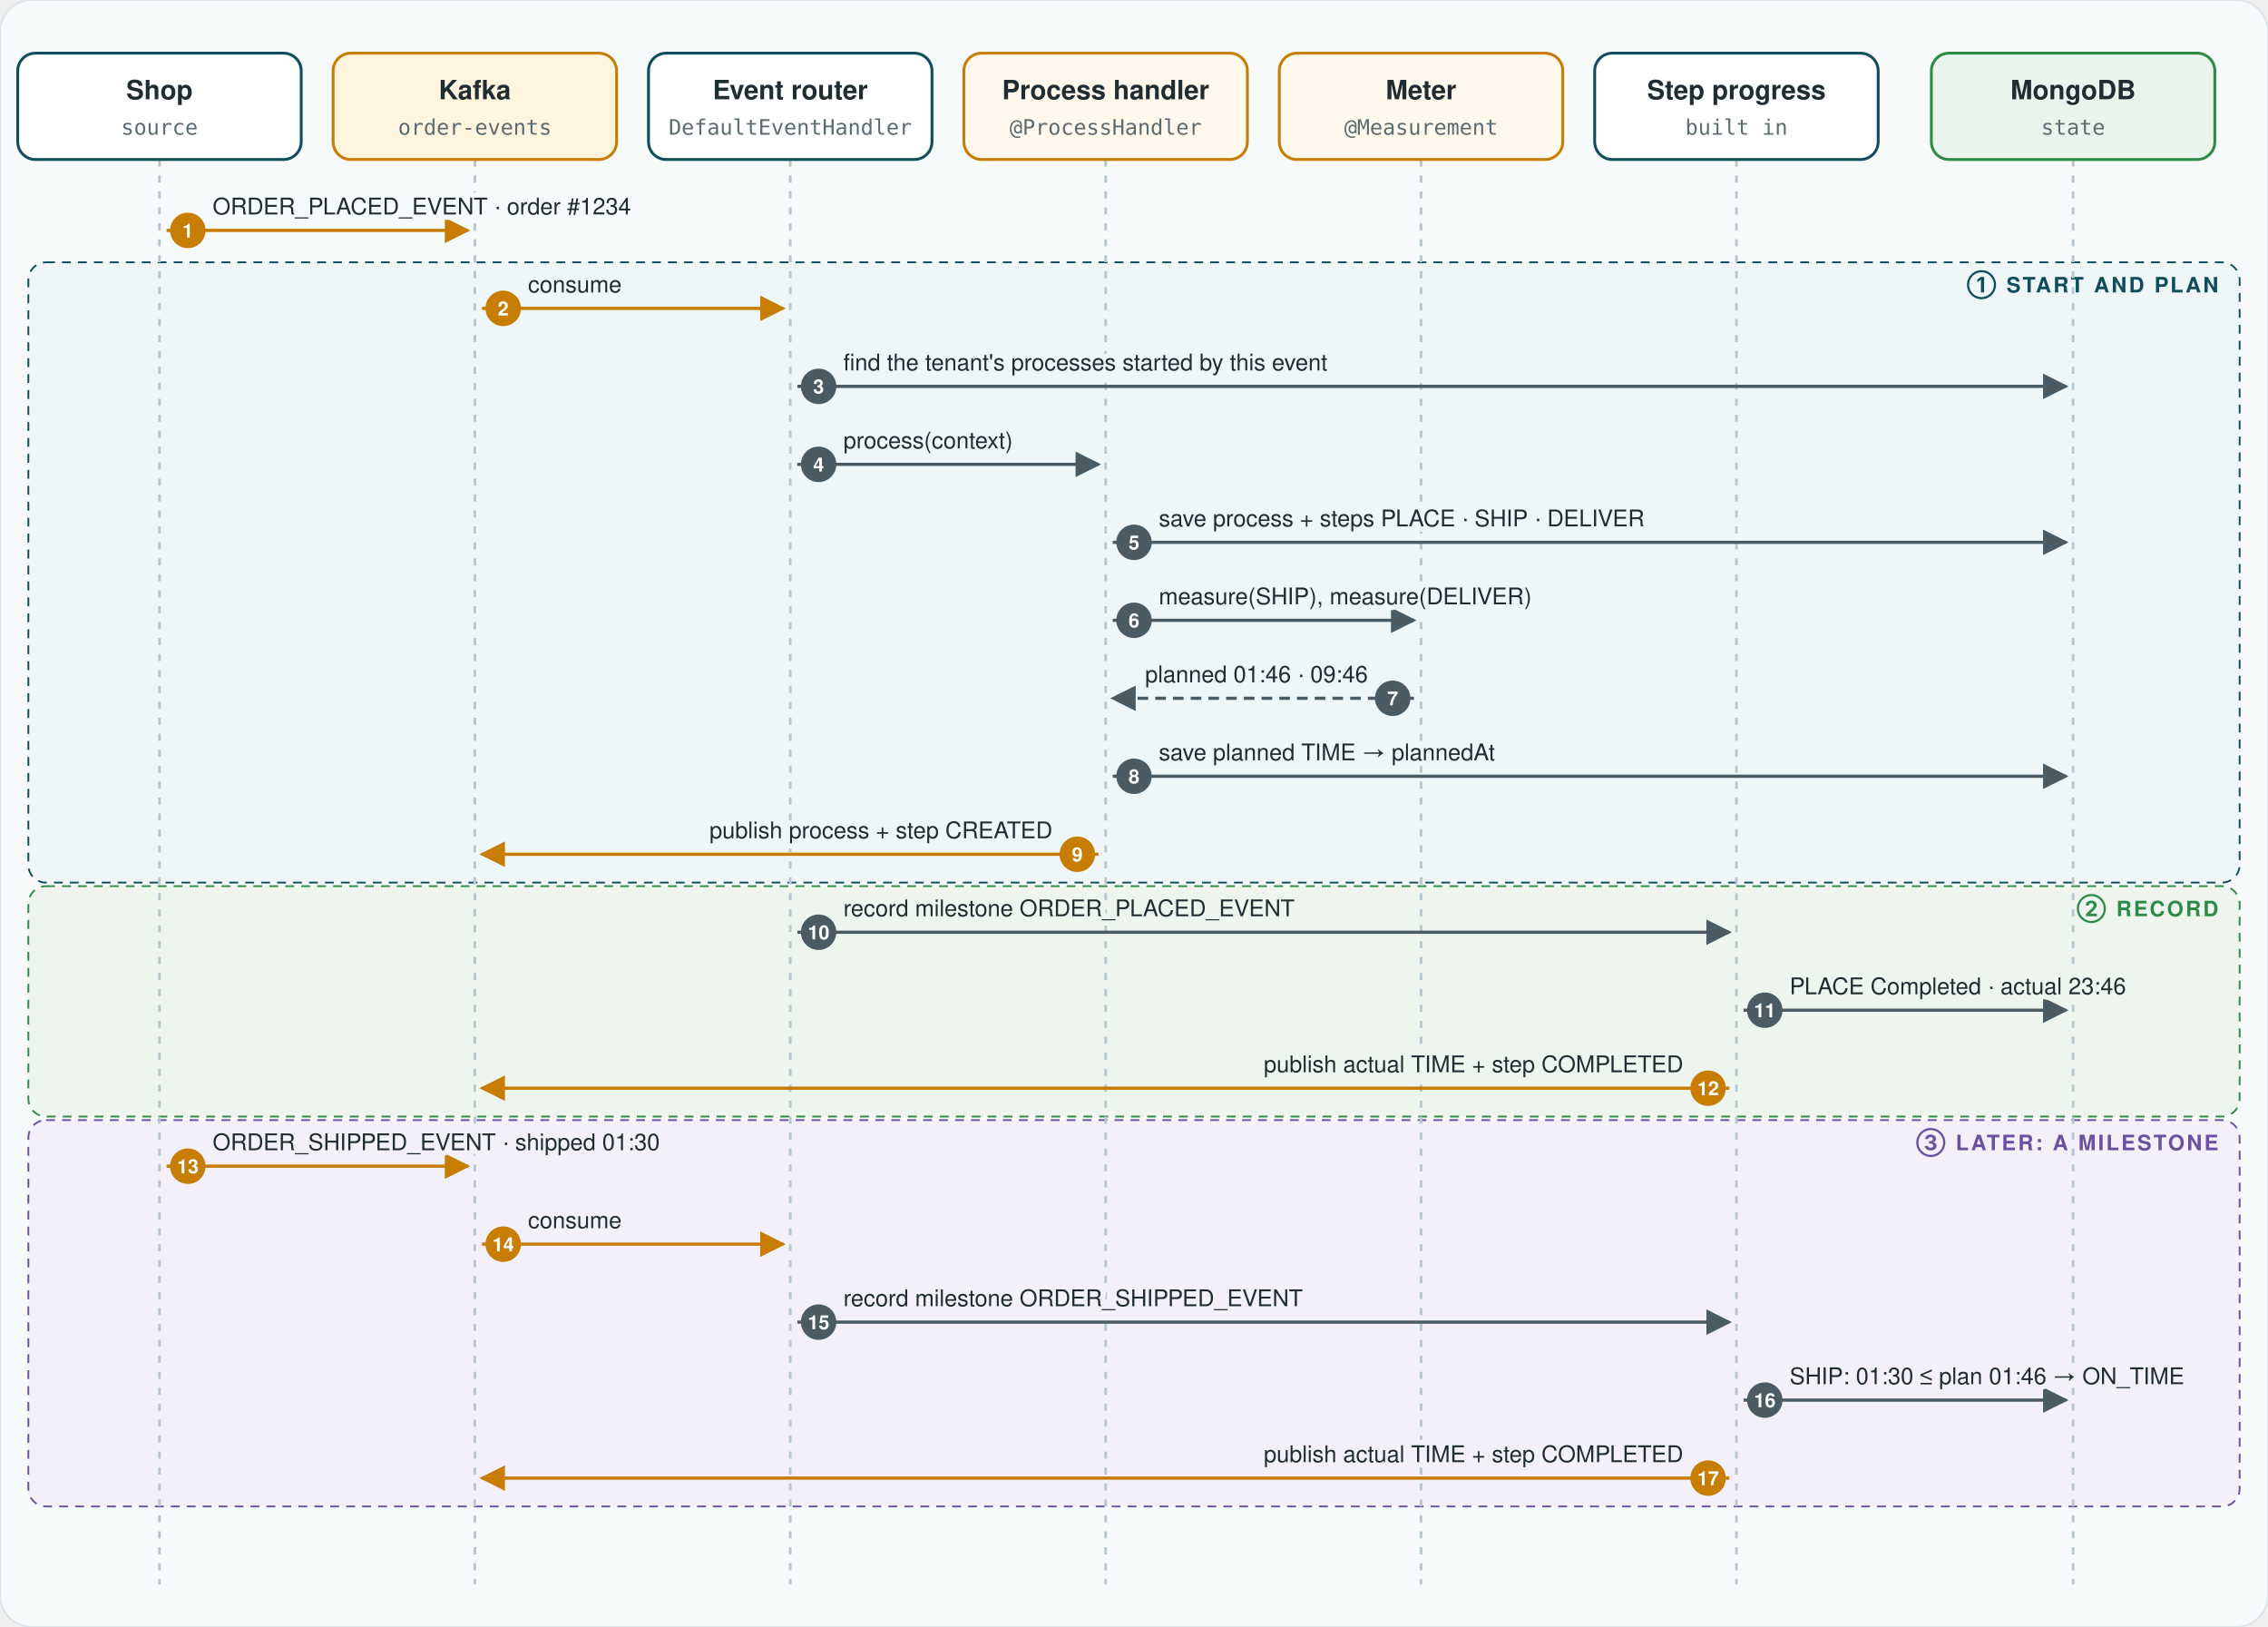
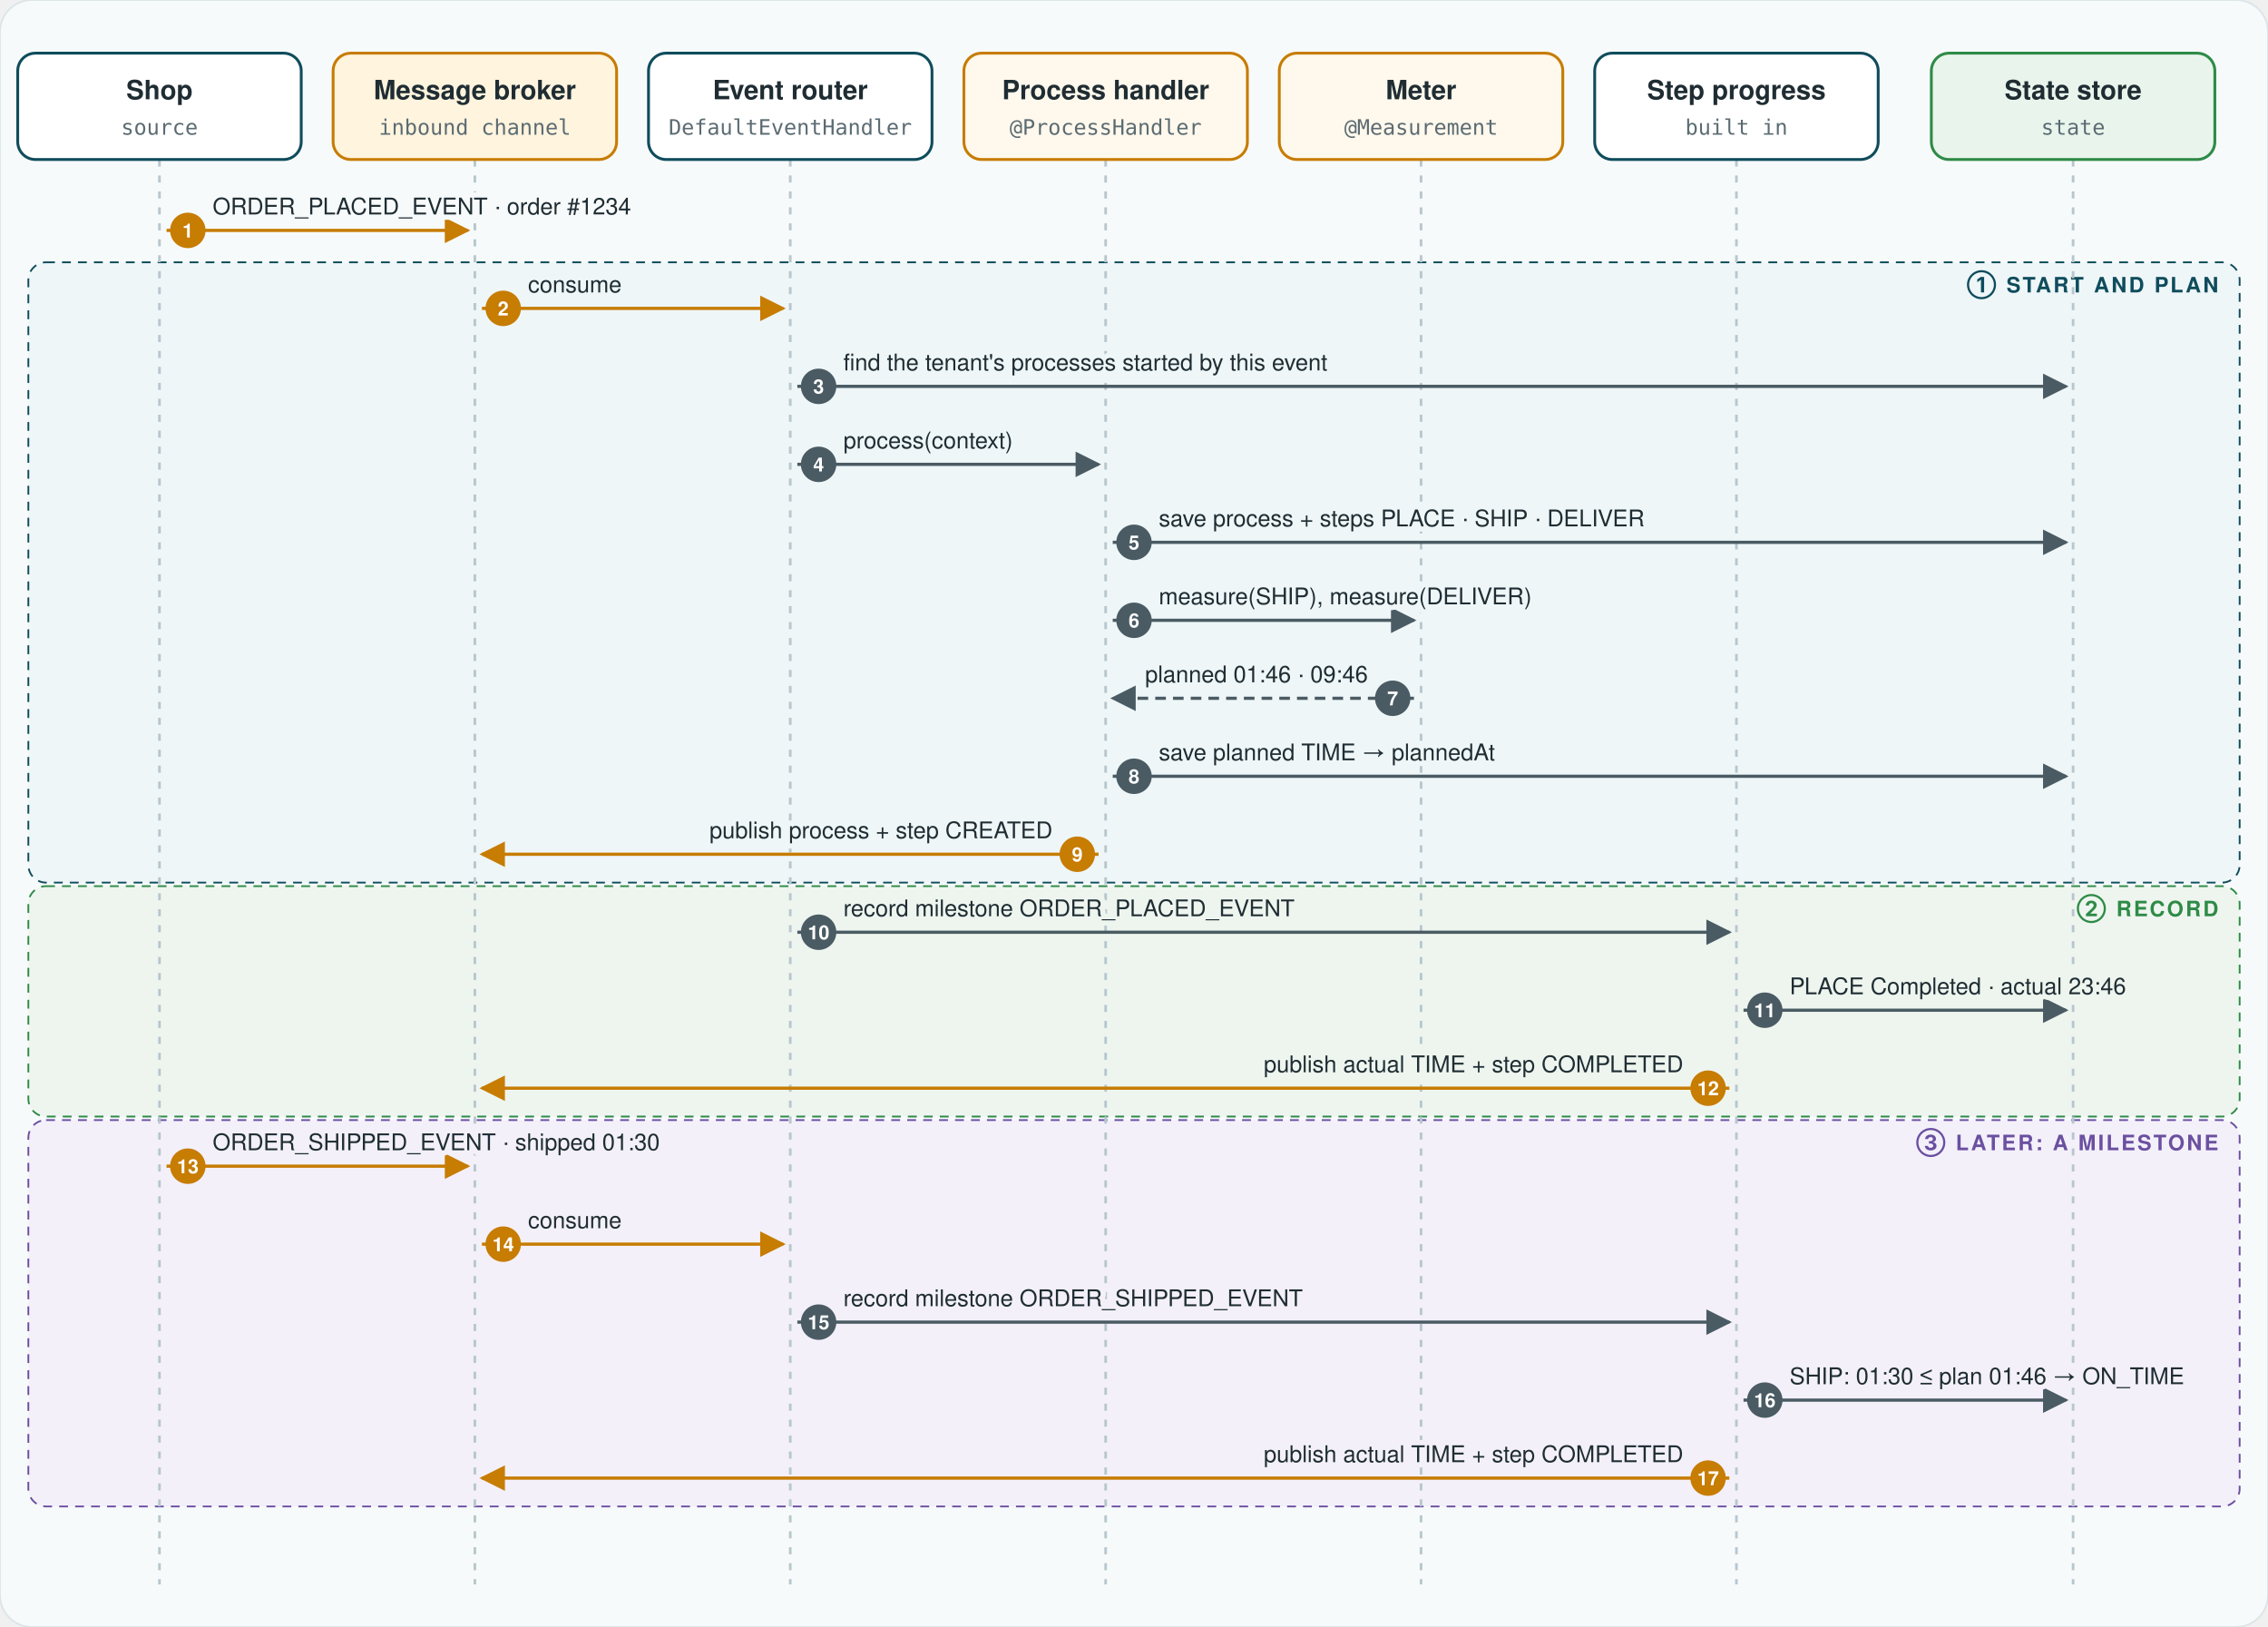
<svg xmlns="http://www.w3.org/2000/svg" width="1280" height="918" viewBox="0 0 1280 918" font-family="-apple-system, BlinkMacSystemFont, 'Segoe UI', Helvetica, Arial, sans-serif">
  <defs>
    <marker id="a" viewBox="0 0 10 10" refX="9" refY="5" markerWidth="8" markerHeight="8" orient="auto-start-reverse">
      <path d="M0,0 L10,5 L0,10 z" fill="#4A5B63" />
    </marker>
    <marker id="ak" viewBox="0 0 10 10" refX="9" refY="5" markerWidth="8" markerHeight="8" orient="auto-start-reverse">
      <path d="M0,0 L10,5 L0,10 z" fill="#C77C02" />
    </marker>
  </defs>
  <rect width="1280" height="918" rx="18" fill="#F7FAFB" stroke="#DCE5E8" />
  <rect x="16" y="148" width="1248" height="350" rx="10" fill="#EEF6F8" stroke="#0F4C5C" stroke-dasharray="5 4" />
  <text x="1252" y="165" text-anchor="end" font-size="12" font-weight="700" letter-spacing="1.2" fill="#0F4C5C">① START AND PLAN</text>
  <rect x="16" y="500" width="1248" height="130" rx="10" fill="#EEF5EF" stroke="#2E8B47" stroke-dasharray="5 4" />
  <text x="1252" y="517" text-anchor="end" font-size="12" font-weight="700" letter-spacing="1.2" fill="#2E8B47">② RECORD</text>
  <rect x="16" y="632" width="1248" height="218" rx="10" fill="#F3F0FA" stroke="#6B4FA0" stroke-dasharray="5 4" />
  <text x="1252" y="649" text-anchor="end" font-size="12" font-weight="700" letter-spacing="1.2" fill="#6B4FA0">③ LATER: A MILESTONE</text>
  <line x1="90" y1="90" x2="90" y2="894" stroke="#B7C7CD" stroke-width="1.5" stroke-dasharray="4 5" />
  <rect x="10" y="30" width="160" height="60" rx="10" fill="#FFFFFF" stroke="#0F4C5C" stroke-width="1.6" />
  <text x="90" y="56" text-anchor="middle" font-size="15" font-weight="700" fill="#1F2D33">Shop</text>
  <text x="90" y="76" text-anchor="middle" font-size="12" fill="#5B6B72" font-family="SFMono-Regular, Consolas, Menlo, monospace">source</text>
  <line x1="268" y1="90" x2="268" y2="894" stroke="#B7C7CD" stroke-width="1.5" stroke-dasharray="4 5" />
  <rect x="188" y="30" width="160" height="60" rx="10" fill="#FFF4DE" stroke="#C77C02" stroke-width="1.6" />
-   <text x="268" y="56" text-anchor="middle" font-size="15" font-weight="700" fill="#1F2D33">Kafka</text>
-   <text x="268" y="76" text-anchor="middle" font-size="12" fill="#5B6B72" font-family="SFMono-Regular, Consolas, Menlo, monospace">order-events</text>
+   <text x="268" y="56" text-anchor="middle" font-size="15" font-weight="700" fill="#1F2D33">Message broker</text>
+   <text x="268" y="76" text-anchor="middle" font-size="12" fill="#5B6B72" font-family="SFMono-Regular, Consolas, Menlo, monospace">inbound channel</text>
  <line x1="446" y1="90" x2="446" y2="894" stroke="#B7C7CD" stroke-width="1.5" stroke-dasharray="4 5" />
  <rect x="366" y="30" width="160" height="60" rx="10" fill="#FFFFFF" stroke="#0F4C5C" stroke-width="1.6" />
  <text x="446" y="56" text-anchor="middle" font-size="15" font-weight="700" fill="#1F2D33">Event router</text>
  <text x="446" y="76" text-anchor="middle" font-size="12" fill="#5B6B72" font-family="SFMono-Regular, Consolas, Menlo, monospace">DefaultEventHandler</text>
  <line x1="624" y1="90" x2="624" y2="894" stroke="#B7C7CD" stroke-width="1.5" stroke-dasharray="4 5" />
  <rect x="544" y="30" width="160" height="60" rx="10" fill="#FFF8EC" stroke="#C77C02" stroke-width="1.6" />
  <text x="624" y="56" text-anchor="middle" font-size="15" font-weight="700" fill="#1F2D33">Process handler</text>
  <text x="624" y="76" text-anchor="middle" font-size="12" fill="#5B6B72" font-family="SFMono-Regular, Consolas, Menlo, monospace">@ProcessHandler</text>
  <line x1="802" y1="90" x2="802" y2="894" stroke="#B7C7CD" stroke-width="1.5" stroke-dasharray="4 5" />
  <rect x="722" y="30" width="160" height="60" rx="10" fill="#FFF8EC" stroke="#C77C02" stroke-width="1.6" />
  <text x="802" y="56" text-anchor="middle" font-size="15" font-weight="700" fill="#1F2D33">Meter</text>
  <text x="802" y="76" text-anchor="middle" font-size="12" fill="#5B6B72" font-family="SFMono-Regular, Consolas, Menlo, monospace">@Measurement</text>
  <line x1="980" y1="90" x2="980" y2="894" stroke="#B7C7CD" stroke-width="1.5" stroke-dasharray="4 5" />
  <rect x="900" y="30" width="160" height="60" rx="10" fill="#FFFFFF" stroke="#0F4C5C" stroke-width="1.6" />
  <text x="980" y="56" text-anchor="middle" font-size="15" font-weight="700" fill="#1F2D33">Step progress</text>
  <text x="980" y="76" text-anchor="middle" font-size="12" fill="#5B6B72" font-family="SFMono-Regular, Consolas, Menlo, monospace">built in</text>
  <line x1="1170" y1="90" x2="1170" y2="894" stroke="#B7C7CD" stroke-width="1.5" stroke-dasharray="4 5" />
  <rect x="1090" y="30" width="160" height="60" rx="10" fill="#E9F5EC" stroke="#2E8B47" stroke-width="1.6" />
-   <text x="1170" y="56" text-anchor="middle" font-size="15" font-weight="700" fill="#1F2D33">MongoDB</text>
+   <text x="1170" y="56" text-anchor="middle" font-size="15" font-weight="700" fill="#1F2D33">State store</text>
  <text x="1170" y="76" text-anchor="middle" font-size="12" fill="#5B6B72" font-family="SFMono-Regular, Consolas, Menlo, monospace">state</text>
  <line x1="94" y1="130" x2="264" y2="130" stroke="#C77C02" stroke-width="1.8" marker-end="url(#ak)" />
  <text x="120" y="121" text-anchor="start" font-size="13" fill="#1F2D33" stroke="#F7FAFB" stroke-width="6" stroke-linejoin="round" paint-order="stroke">ORDER_PLACED_EVENT · order #1234</text>
  <circle cx="106" cy="130" r="10" fill="#C77C02" />
  <text x="106" y="134" text-anchor="middle" font-size="11" font-weight="700" fill="#fff">1</text>
  <line x1="272" y1="174" x2="442" y2="174" stroke="#C77C02" stroke-width="1.8" marker-end="url(#ak)" />
  <text x="298" y="165" text-anchor="start" font-size="13" fill="#1F2D33" stroke="#EEF6F8" stroke-width="6" stroke-linejoin="round" paint-order="stroke">consume</text>
  <circle cx="284" cy="174" r="10" fill="#C77C02" />
  <text x="284" y="178" text-anchor="middle" font-size="11" font-weight="700" fill="#fff">2</text>
  <line x1="450" y1="218" x2="1166" y2="218" stroke="#4A5B63" stroke-width="1.8" marker-end="url(#a)" />
  <text x="476" y="209" text-anchor="start" font-size="13" fill="#1F2D33" stroke="#EEF6F8" stroke-width="6" stroke-linejoin="round" paint-order="stroke">find the tenant's processes started by this event</text>
  <circle cx="462" cy="218" r="10" fill="#4A5B63" />
  <text x="462" y="222" text-anchor="middle" font-size="11" font-weight="700" fill="#fff">3</text>
  <line x1="450" y1="262" x2="620" y2="262" stroke="#4A5B63" stroke-width="1.8" marker-end="url(#a)" />
  <text x="476" y="253" text-anchor="start" font-size="13" fill="#1F2D33" stroke="#EEF6F8" stroke-width="6" stroke-linejoin="round" paint-order="stroke">process(context)</text>
  <circle cx="462" cy="262" r="10" fill="#4A5B63" />
  <text x="462" y="266" text-anchor="middle" font-size="11" font-weight="700" fill="#fff">4</text>
  <line x1="628" y1="306" x2="1166" y2="306" stroke="#4A5B63" stroke-width="1.8" marker-end="url(#a)" />
  <text x="654" y="297" text-anchor="start" font-size="13" fill="#1F2D33" stroke="#EEF6F8" stroke-width="6" stroke-linejoin="round" paint-order="stroke">save process + steps PLACE · SHIP · DELIVER</text>
  <circle cx="640" cy="306" r="10" fill="#4A5B63" />
  <text x="640" y="310" text-anchor="middle" font-size="11" font-weight="700" fill="#fff">5</text>
  <line x1="628" y1="350" x2="798" y2="350" stroke="#4A5B63" stroke-width="1.8" marker-end="url(#a)" />
  <text x="654" y="341" text-anchor="start" font-size="13" fill="#1F2D33" stroke="#EEF6F8" stroke-width="6" stroke-linejoin="round" paint-order="stroke">measure(SHIP), measure(DELIVER)</text>
  <circle cx="640" cy="350" r="10" fill="#4A5B63" />
  <text x="640" y="354" text-anchor="middle" font-size="11" font-weight="700" fill="#fff">6</text>
  <line x1="798" y1="394" x2="628" y2="394" stroke="#4A5B63" stroke-width="1.8" stroke-dasharray="6 4" marker-end="url(#a)" />
  <text x="772" y="385" text-anchor="end" font-size="13" fill="#1F2D33" stroke="#EEF6F8" stroke-width="6" stroke-linejoin="round" paint-order="stroke">planned 01:46 · 09:46</text>
  <circle cx="786" cy="394" r="10" fill="#4A5B63" />
  <text x="786" y="398" text-anchor="middle" font-size="11" font-weight="700" fill="#fff">7</text>
  <line x1="628" y1="438" x2="1166" y2="438" stroke="#4A5B63" stroke-width="1.8" marker-end="url(#a)" />
  <text x="654" y="429" text-anchor="start" font-size="13" fill="#1F2D33" stroke="#EEF6F8" stroke-width="6" stroke-linejoin="round" paint-order="stroke">save planned TIME → plannedAt</text>
  <circle cx="640" cy="438" r="10" fill="#4A5B63" />
  <text x="640" y="442" text-anchor="middle" font-size="11" font-weight="700" fill="#fff">8</text>
  <line x1="620" y1="482" x2="272" y2="482" stroke="#C77C02" stroke-width="1.8" marker-end="url(#ak)" />
  <text x="594" y="473" text-anchor="end" font-size="13" fill="#1F2D33" stroke="#EEF6F8" stroke-width="6" stroke-linejoin="round" paint-order="stroke">publish process + step CREATED</text>
  <circle cx="608" cy="482" r="10" fill="#C77C02" />
  <text x="608" y="486" text-anchor="middle" font-size="11" font-weight="700" fill="#fff">9</text>
  <line x1="450" y1="526" x2="976" y2="526" stroke="#4A5B63" stroke-width="1.8" marker-end="url(#a)" />
  <text x="476" y="517" text-anchor="start" font-size="13" fill="#1F2D33" stroke="#EEF5EF" stroke-width="6" stroke-linejoin="round" paint-order="stroke">record milestone ORDER_PLACED_EVENT</text>
  <circle cx="462" cy="526" r="10" fill="#4A5B63" />
  <text x="462" y="530" text-anchor="middle" font-size="11" font-weight="700" fill="#fff">10</text>
  <line x1="984" y1="570" x2="1166" y2="570" stroke="#4A5B63" stroke-width="1.8" marker-end="url(#a)" />
  <text x="1010" y="561" text-anchor="start" font-size="13" fill="#1F2D33" stroke="#EEF5EF" stroke-width="6" stroke-linejoin="round" paint-order="stroke">PLACE Completed · actual 23:46</text>
  <circle cx="996" cy="570" r="10" fill="#4A5B63" />
  <text x="996" y="574" text-anchor="middle" font-size="11" font-weight="700" fill="#fff">11</text>
  <line x1="976" y1="614" x2="272" y2="614" stroke="#C77C02" stroke-width="1.8" marker-end="url(#ak)" />
  <text x="950" y="605" text-anchor="end" font-size="13" fill="#1F2D33" stroke="#EEF5EF" stroke-width="6" stroke-linejoin="round" paint-order="stroke">publish actual TIME + step COMPLETED</text>
  <circle cx="964" cy="614" r="10" fill="#C77C02" />
  <text x="964" y="618" text-anchor="middle" font-size="11" font-weight="700" fill="#fff">12</text>
  <line x1="94" y1="658" x2="264" y2="658" stroke="#C77C02" stroke-width="1.8" marker-end="url(#ak)" />
  <text x="120" y="649" text-anchor="start" font-size="13" fill="#1F2D33" stroke="#F3F0FA" stroke-width="6" stroke-linejoin="round" paint-order="stroke">ORDER_SHIPPED_EVENT · shipped 01:30</text>
  <circle cx="106" cy="658" r="10" fill="#C77C02" />
  <text x="106" y="662" text-anchor="middle" font-size="11" font-weight="700" fill="#fff">13</text>
  <line x1="272" y1="702" x2="442" y2="702" stroke="#C77C02" stroke-width="1.8" marker-end="url(#ak)" />
  <text x="298" y="693" text-anchor="start" font-size="13" fill="#1F2D33" stroke="#F3F0FA" stroke-width="6" stroke-linejoin="round" paint-order="stroke">consume</text>
  <circle cx="284" cy="702" r="10" fill="#C77C02" />
  <text x="284" y="706" text-anchor="middle" font-size="11" font-weight="700" fill="#fff">14</text>
  <line x1="450" y1="746" x2="976" y2="746" stroke="#4A5B63" stroke-width="1.8" marker-end="url(#a)" />
  <text x="476" y="737" text-anchor="start" font-size="13" fill="#1F2D33" stroke="#F3F0FA" stroke-width="6" stroke-linejoin="round" paint-order="stroke">record milestone ORDER_SHIPPED_EVENT</text>
  <circle cx="462" cy="746" r="10" fill="#4A5B63" />
  <text x="462" y="750" text-anchor="middle" font-size="11" font-weight="700" fill="#fff">15</text>
  <line x1="984" y1="790" x2="1166" y2="790" stroke="#4A5B63" stroke-width="1.8" marker-end="url(#a)" />
  <text x="1010" y="781" text-anchor="start" font-size="13" fill="#1F2D33" stroke="#F3F0FA" stroke-width="6" stroke-linejoin="round" paint-order="stroke">SHIP: 01:30 ≤ plan 01:46 → ON_TIME</text>
  <circle cx="996" cy="790" r="10" fill="#4A5B63" />
  <text x="996" y="794" text-anchor="middle" font-size="11" font-weight="700" fill="#fff">16</text>
  <line x1="976" y1="834" x2="272" y2="834" stroke="#C77C02" stroke-width="1.8" marker-end="url(#ak)" />
  <text x="950" y="825" text-anchor="end" font-size="13" fill="#1F2D33" stroke="#F3F0FA" stroke-width="6" stroke-linejoin="round" paint-order="stroke">publish actual TIME + step COMPLETED</text>
  <circle cx="964" cy="834" r="10" fill="#C77C02" />
  <text x="964" y="838" text-anchor="middle" font-size="11" font-weight="700" fill="#fff">17</text>
</svg>
